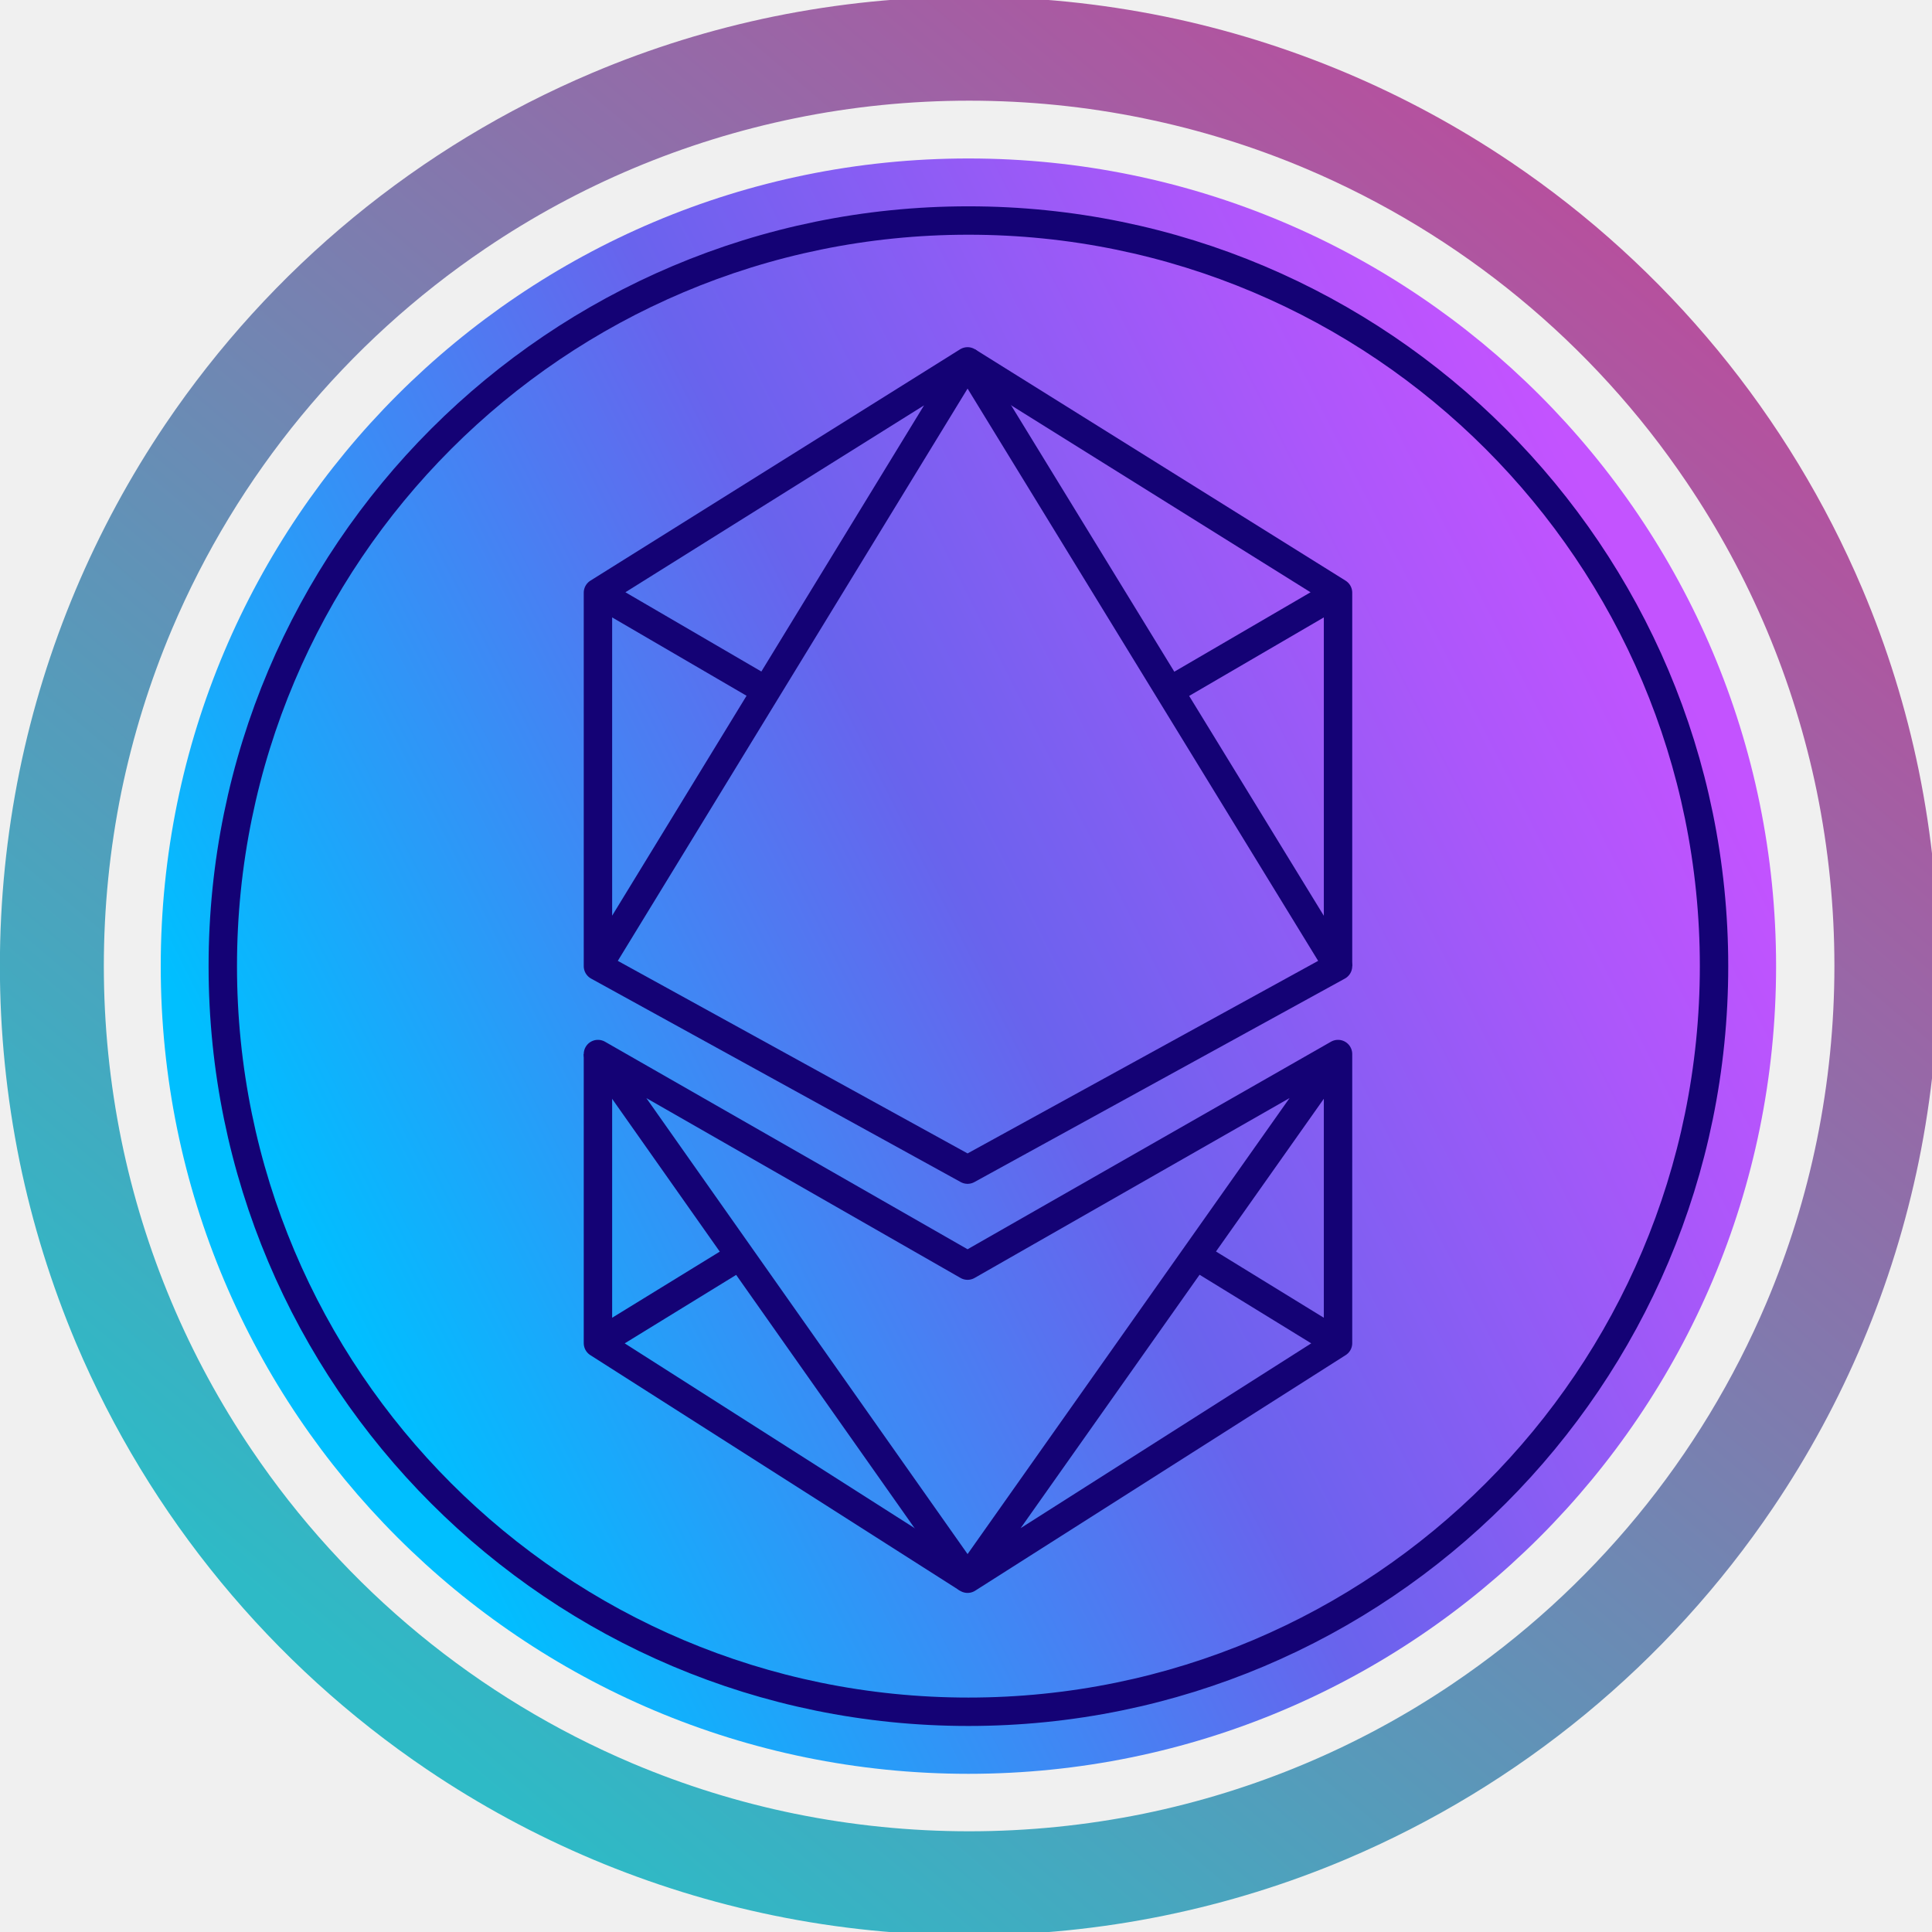
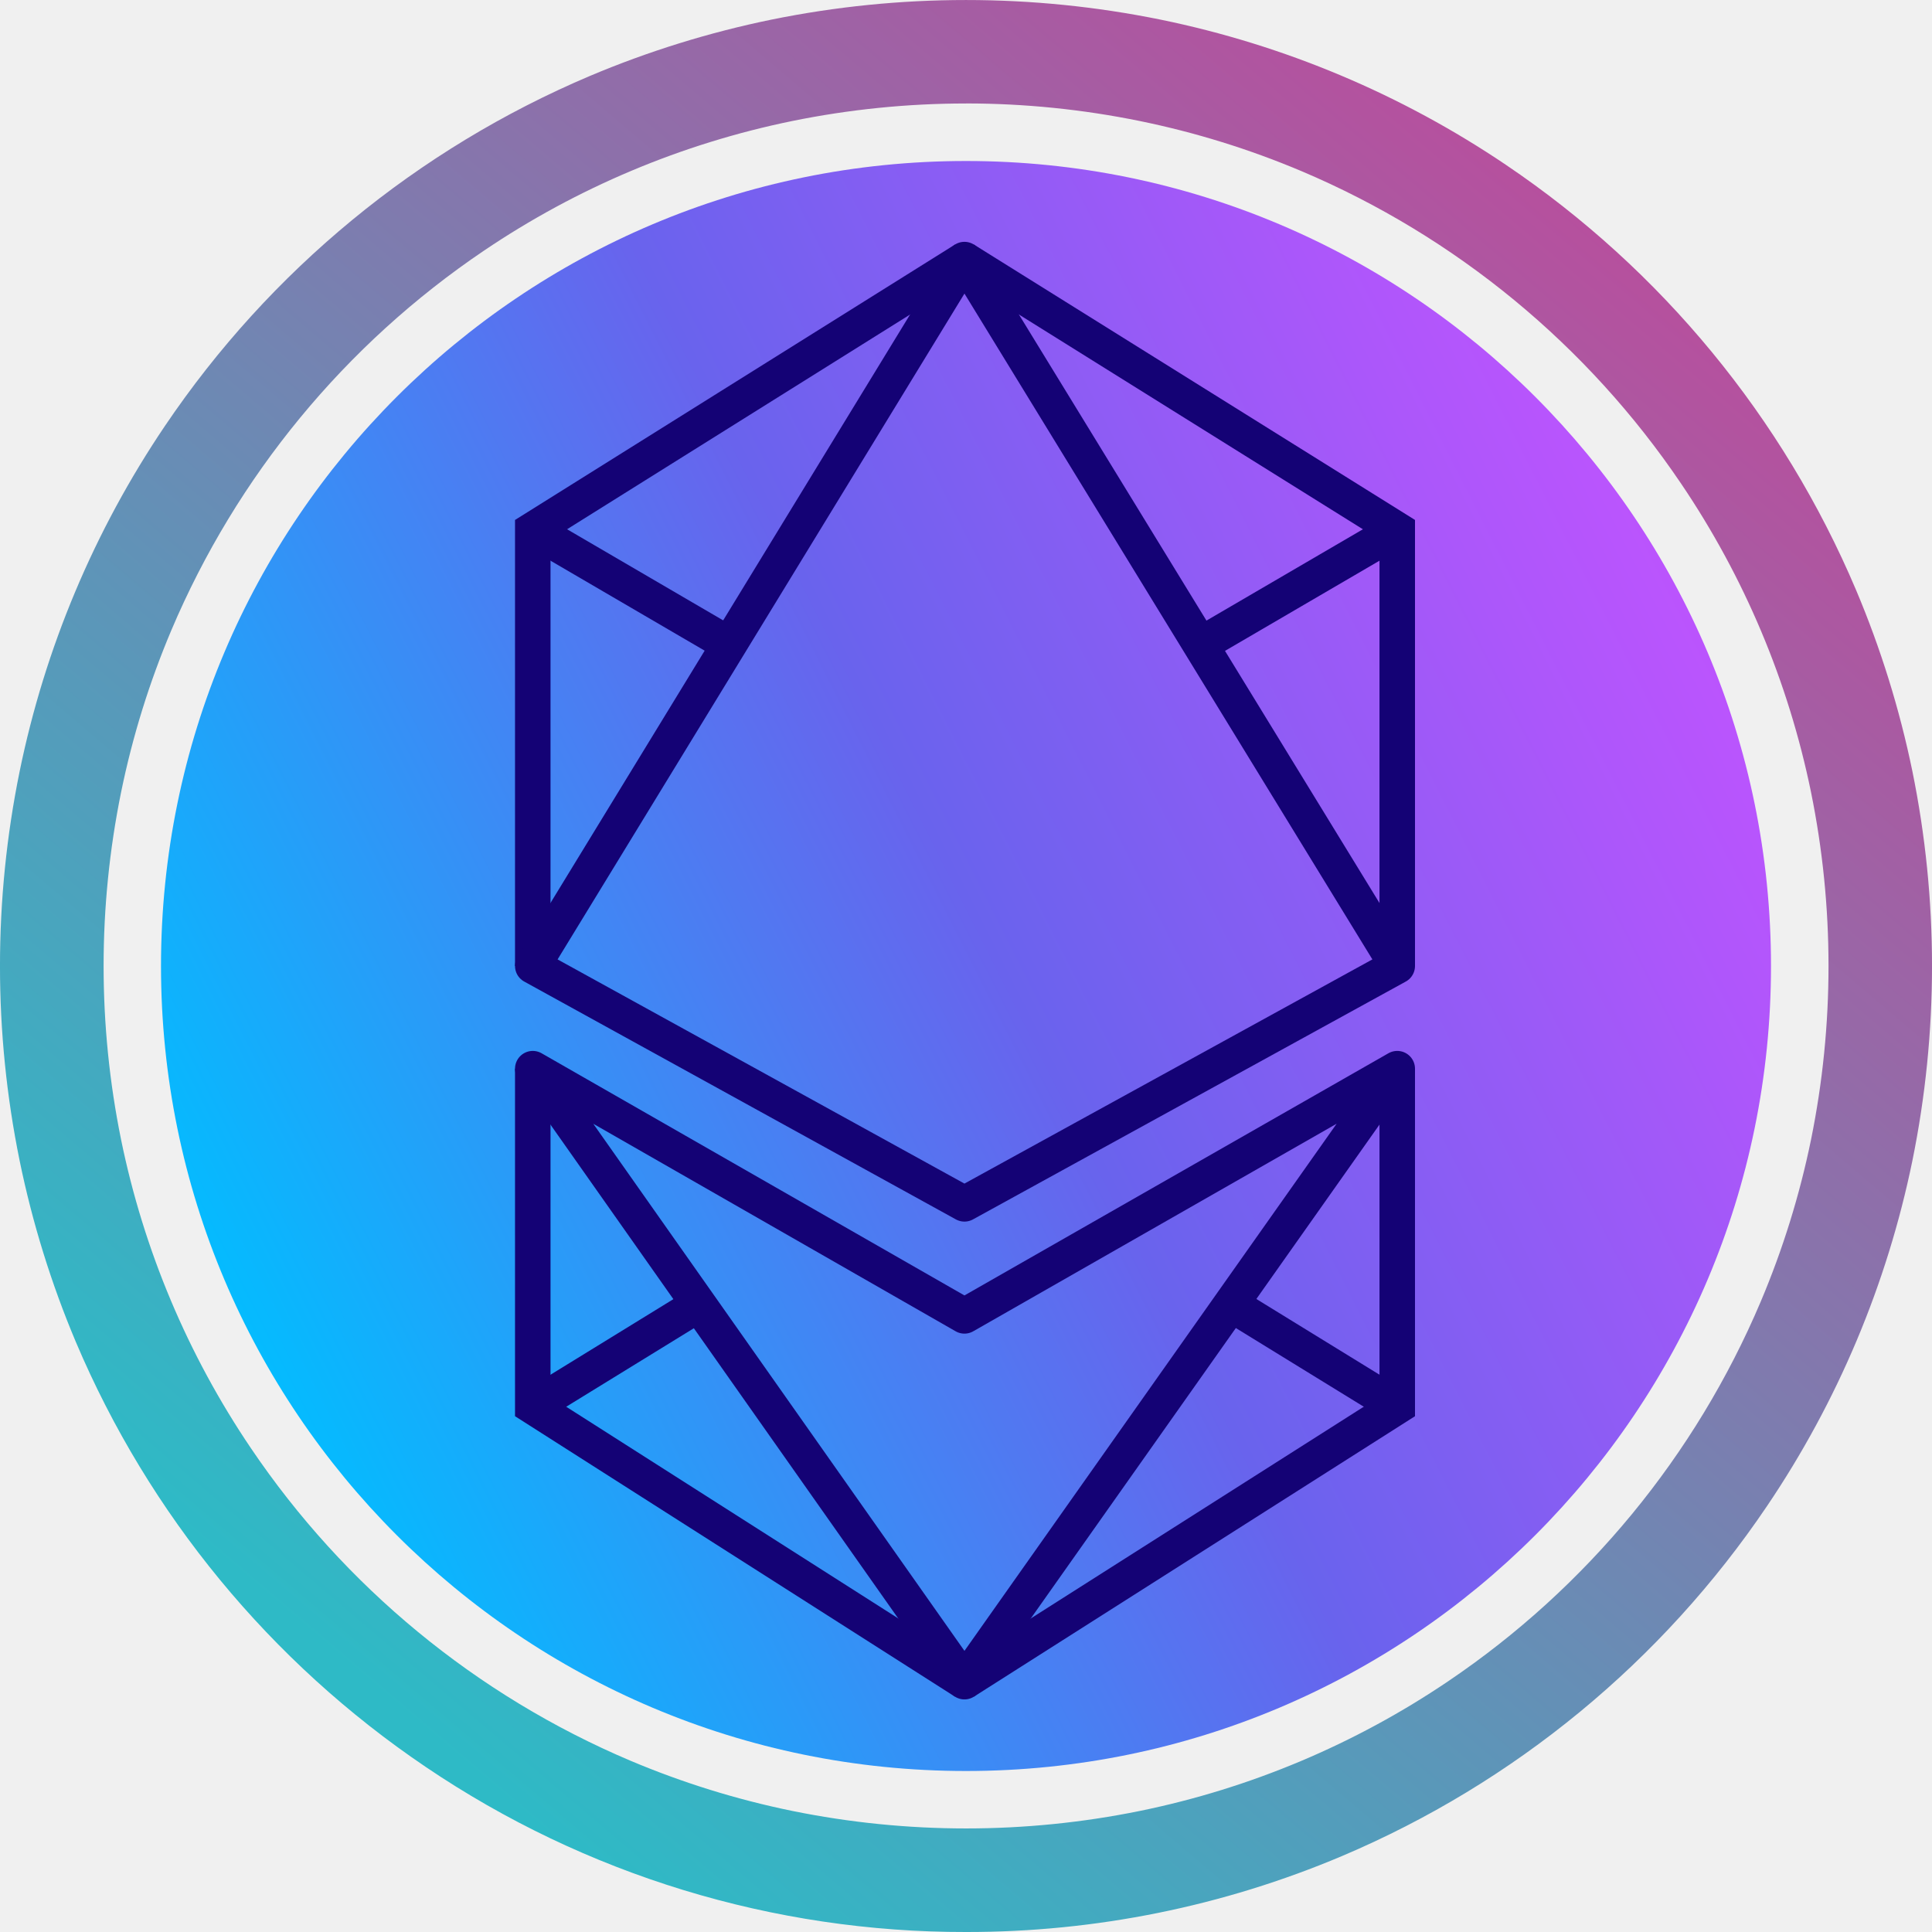
- <svg xmlns="http://www.w3.org/2000/svg" xmlns:xlink="http://www.w3.org/1999/xlink" xml:space="preserve" id="Слой_1" x="0" y="0" version="1.1" viewBox="0 0 136.06 136.06">
-   <style>
-     .st7{fill:none;stroke:#140275;stroke-width:2;stroke-linejoin:round;stroke-miterlimit:10}
-   </style>
-   <linearGradient id="SVGID_1_" x1="22.921" x2="116.41" y1="90.957" y2="43.636" gradientUnits="userSpaceOnUse">
-     <stop offset="0" stop-color="#00bfff" />
-     <stop offset=".502" stop-color="#6963ed" />
-     <stop offset=".523" stop-color="#6d62ee" />
-     <stop offset=".846" stop-color="#ab57fa" />
-     <stop offset="1" stop-color="#c353ff" />
-   </linearGradient>
-   <circle cx="68.2" cy="68.04" r="56.88" fill="url(#SVGID_1_)" />
-   <circle cx="68.2" cy="68.04" r="52.51" class="st7" />
-   <path d="M68.14 25.45 42.11 41.74v26.3M53.98 48.66l-11.87-6.92M68.14 111.18 42.11 94.59V74.23M52.12 88.44l-10.01 6.15M68.14 82.37l26.09-14.33-26.09-42.59-26.03 42.59z" class="st7" />
-   <path d="m68.14 25.45 26.09 16.29v26.3M82.36 48.66l11.87-6.92M68.14 89.13l26.09-14.9-26.09 36.95-26.03-36.95zM68.14 111.18l26.09-16.59V74.23M84.22 88.44l10.01 6.15" class="st7" />
-   <defs>
-     <path id="SVGID_00000012436156626035655470000018101052534918904452_" d="M0-.23h136.52v136.52H0z" />
-   </defs>
-   <clipPath id="SVGID_00000182489989766577318960000002857892000974477188_">
-     <use xlink:href="#SVGID_00000012436156626035655470000018101052534918904452_" overflow="visible" />
-   </clipPath>
-   <g clip-path="url(#SVGID_00000182489989766577318960000002857892000974477188_)">
-     <linearGradient id="SVGID_00000050639163786797587950000009184285104329117859_" x1="112.414" x2="25.452" y1="121.963" y2="19.438" gradientTransform="matrix(1 0 0 -1 0 137.937)" gradientUnits="userSpaceOnUse">
-       <stop offset="0" stop-color="#b6509e" />
-       <stop offset="1" stop-color="#2ebac6" />
-     </linearGradient>
-     <path fill="url(#SVGID_00000050639163786797587950000009184285104329117859_)" d="M68.26 136.29c-4.62 0-9.23-.46-13.76-1.39-8.73-1.79-17.02-5.28-24.41-10.27-10.97-7.41-19.56-17.84-24.73-30.03-1.74-4.13-3.08-8.42-3.98-12.81-1.85-9.08-1.85-18.43 0-27.51 1.79-8.73 5.28-17.02 10.27-24.41C19.07 18.89 29.5 10.3 41.69 5.14c4.13-1.75 8.42-3.08 12.81-3.98 9.08-1.85 18.44-1.85 27.51 0 8.73 1.79 17.02 5.28 24.41 10.27 10.97 7.41 19.56 17.84 24.73 30.03 1.75 4.13 3.08 8.42 3.98 12.81 1.85 9.08 1.85 18.43 0 27.51-1.79 8.73-5.28 17.03-10.27 24.41-7.41 10.97-17.84 19.56-30.03 24.73-4.13 1.75-8.42 3.08-12.81 3.98-4.53.93-9.14 1.39-13.76 1.39zm0-129.2c-4.13 0-8.24.41-12.28 1.24-7.8 1.6-15.2 4.71-21.79 9.17-9.8 6.62-17.47 15.93-22.08 26.81-1.56 3.69-2.75 7.52-3.56 11.44-1.65 8.11-1.65 16.46 0 24.56 1.6 7.8 4.71 15.2 9.17 21.79 6.61 9.8 15.93 17.47 26.81 22.08 3.69 1.56 7.52 2.75 11.44 3.55 8.11 1.65 16.46 1.65 24.57 0 7.8-1.6 15.2-4.71 21.79-9.17 9.8-6.62 17.46-15.93 22.07-26.81 1.56-3.69 2.75-7.52 3.55-11.44 1.65-8.11 1.65-16.46 0-24.56-1.6-7.8-4.71-15.2-9.17-21.79-6.61-9.8-15.93-17.47-26.81-22.08-3.69-1.56-7.52-2.75-11.44-3.55-4.03-.83-8.15-1.24-12.27-1.24z" />
+ <svg xmlns="http://www.w3.org/2000/svg" width="48" height="48" fill="none" viewBox="0 0 48 48">
+   <g clip-path="url(#clip0_85_109)">
+     <path fill="url(#paint0_linear_85_109)" d="M24 48a23.87 23.87 0 0 1-13.42-4.099 24.07 24.07 0 0 1-8.695-10.559 24 24 0 0 1-1.397-4.504 24.2 24.2 0 0 1 0-9.674 23.9 23.9 0 0 1 3.61-8.582 24.07 24.07 0 0 1 10.56-8.696A24 24 0 0 1 19.163.488c3.191-.65 6.481-.65 9.673 0a23.9 23.9 0 0 1 8.582 3.61 24.07 24.07 0 0 1 8.695 10.56 24 24 0 0 1 1.4 4.505c.65 3.191.65 6.481 0 9.673a23.9 23.9 0 0 1-3.612 8.582 24.07 24.07 0 0 1-10.559 8.695A23.9 23.9 0 0 1 24 48m0-45.429c-1.45 0-2.897.146-4.319.436A21.3 21.3 0 0 0 12.02 6.23a21.5 21.5 0 0 0-7.763 9.428 21.3 21.3 0 0 0-1.248 4.022c-.58 2.85-.58 5.788 0 8.638a21.3 21.3 0 0 0 3.225 7.662 21.5 21.5 0 0 0 9.428 7.764c1.296.547 2.643.966 4.022 1.248 2.85.58 5.787.58 8.637 0a21.3 21.3 0 0 0 7.663-3.225 21.5 21.5 0 0 0 7.76-9.427 21.3 21.3 0 0 0 1.25-4.023c.58-2.85.58-5.787 0-8.637a21.3 21.3 0 0 0-3.226-7.662 21.5 21.5 0 0 0-9.426-7.763 21.3 21.3 0 0 0-4.023-1.248A21.6 21.6 0 0 0 24 2.57" />
+   </g>
+   <g clip-path="url(#circleClip)">
+     <svg xml:space="preserve" id="Слой_1" width="48" height="48" version="1.1" viewBox="0 0 136.06 136.06">
+       <style>.st1{stroke-linejoin:round}.st1,.st2{fill:none;stroke:#140275;stroke-width:2.5;stroke-miterlimit:10}</style>
+       <linearGradient id="SVGID_1_" x1="15.093" x2="124.316" y1="94.808" y2="39.523" gradientUnits="userSpaceOnUse">
+         <stop offset="0" stop-color="#00bfff" />
+         <stop offset=".502" stop-color="#6963ed" />
+         <stop offset=".523" stop-color="#6d62ee" />
+         <stop offset=".846" stop-color="#ab57fa" />
+         <stop offset="1" stop-color="#c353ff" />
+       </linearGradient>
+       <circle cx="67.99" cy="68.03" r="66.45" fill="url(#SVGID_1_)" />
+       <circle cx="67.99" cy="68.03" r="61.35" class="st1" />
+       <path d="m67.92 18.28-30.4 19.03v30.72" class="st2" />
+       <path d="m51.38 45.4-13.86-8.09" class="st1" />
+       <path d="m67.92 118.43-30.4-19.38V75.26" class="st2" />
+       <path d="m49.21 91.86-11.69 7.19m30.4-14.27L98.4 68.03 67.92 18.28l-30.4 49.75z" class="st1" />
+       <path d="M67.92 18.28 98.4 37.31v30.72" class="st2" />
+       <path d="m84.54 45.4 13.86-8.09M67.92 92.67 98.4 75.26l-30.48 43.17-30.4-43.17z" class="st1" />
+       <path d="M67.92 118.43 98.4 99.05V75.26" class="st2" />
+       <path d="m86.71 91.86 11.69 7.19" class="st1" />
+     </svg>
  </g>
  <defs>
-     <circle id="SVGID_00000128459960474444965360000017990244531527068548_" cx="68.26" cy="68.03" r="56.88" />
+     <clipPath id="circleClip">
+       <circle cx="24" cy="24" r="20" />
+     </clipPath>
+     <clipPath id="clip0_85_109">
+       <path fill="#fff" d="M0 0h48v48H0z" />
+     </clipPath>
+     <linearGradient id="paint0_linear_85_109" x1="40.464" x2="9.888" y1="6.48" y2="42.528" gradientUnits="userSpaceOnUse">
+       <stop stop-color="#B6509E" />
+       <stop offset="1" stop-color="#2EBAC6" />
+     </linearGradient>
  </defs>
-   <clipPath id="SVGID_00000183216655846965892620000011999210843519044761_">
-     <use xlink:href="#SVGID_00000128459960474444965360000017990244531527068548_" overflow="visible" />
-   </clipPath>
</svg>
